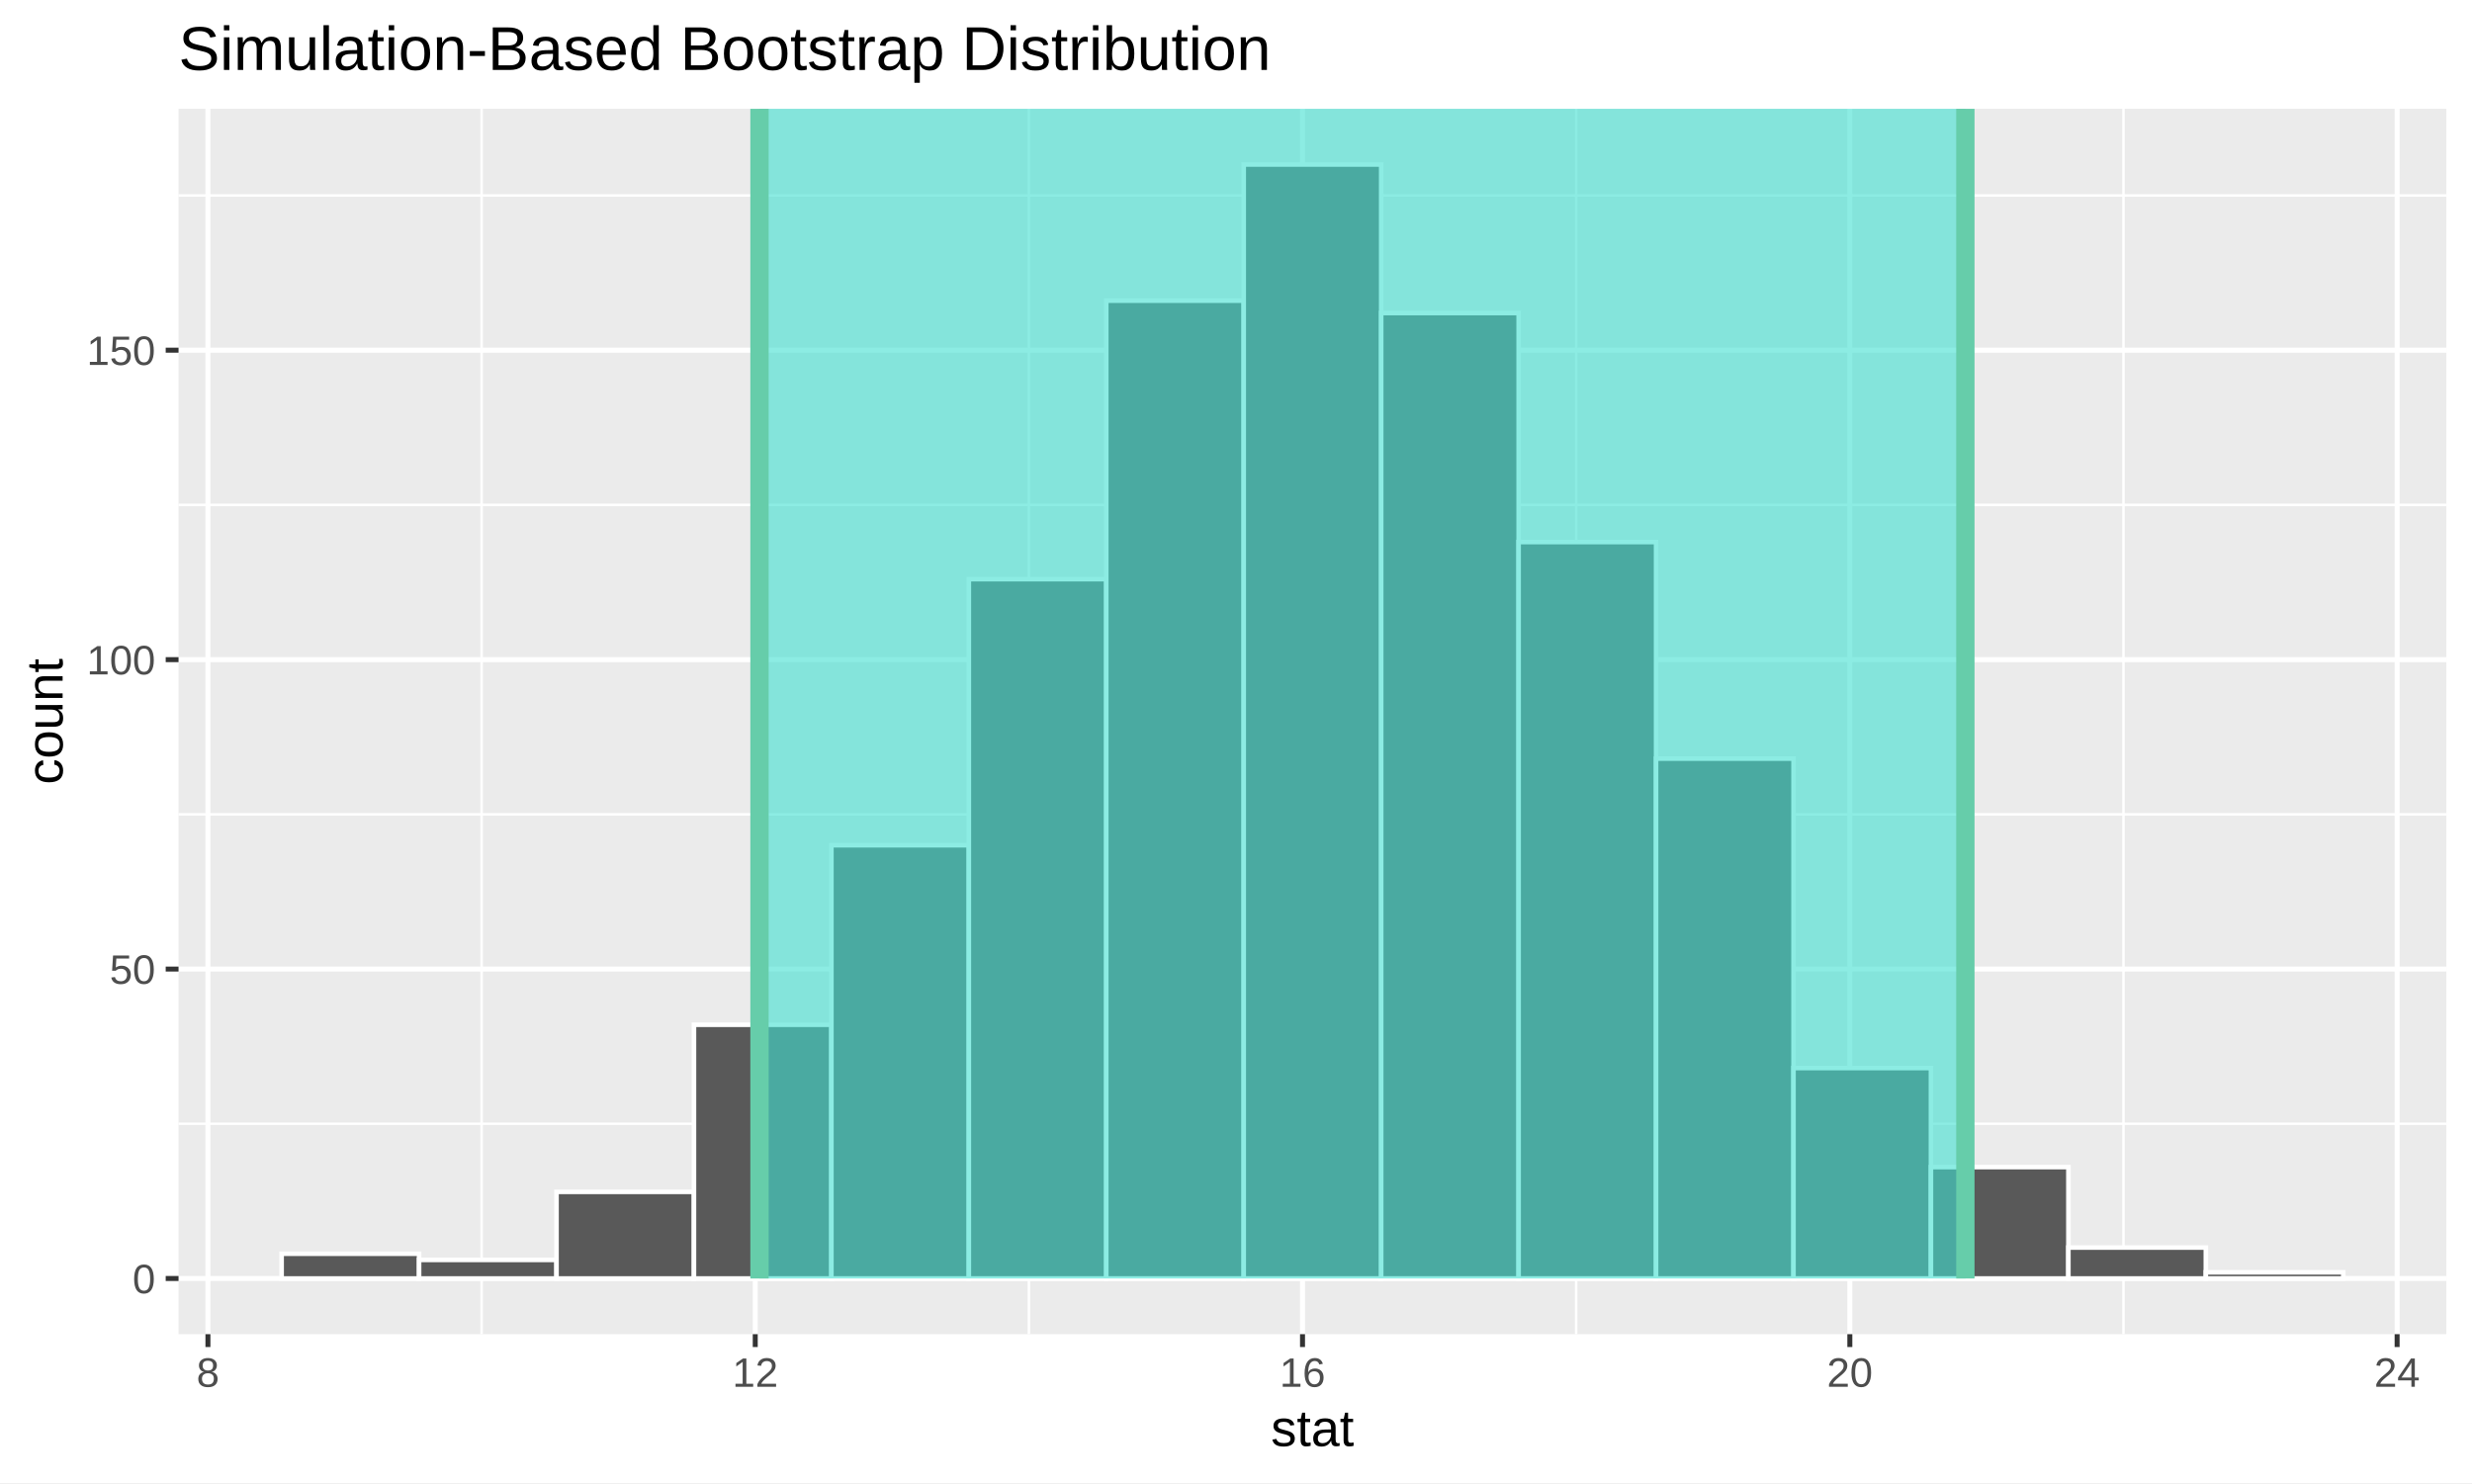
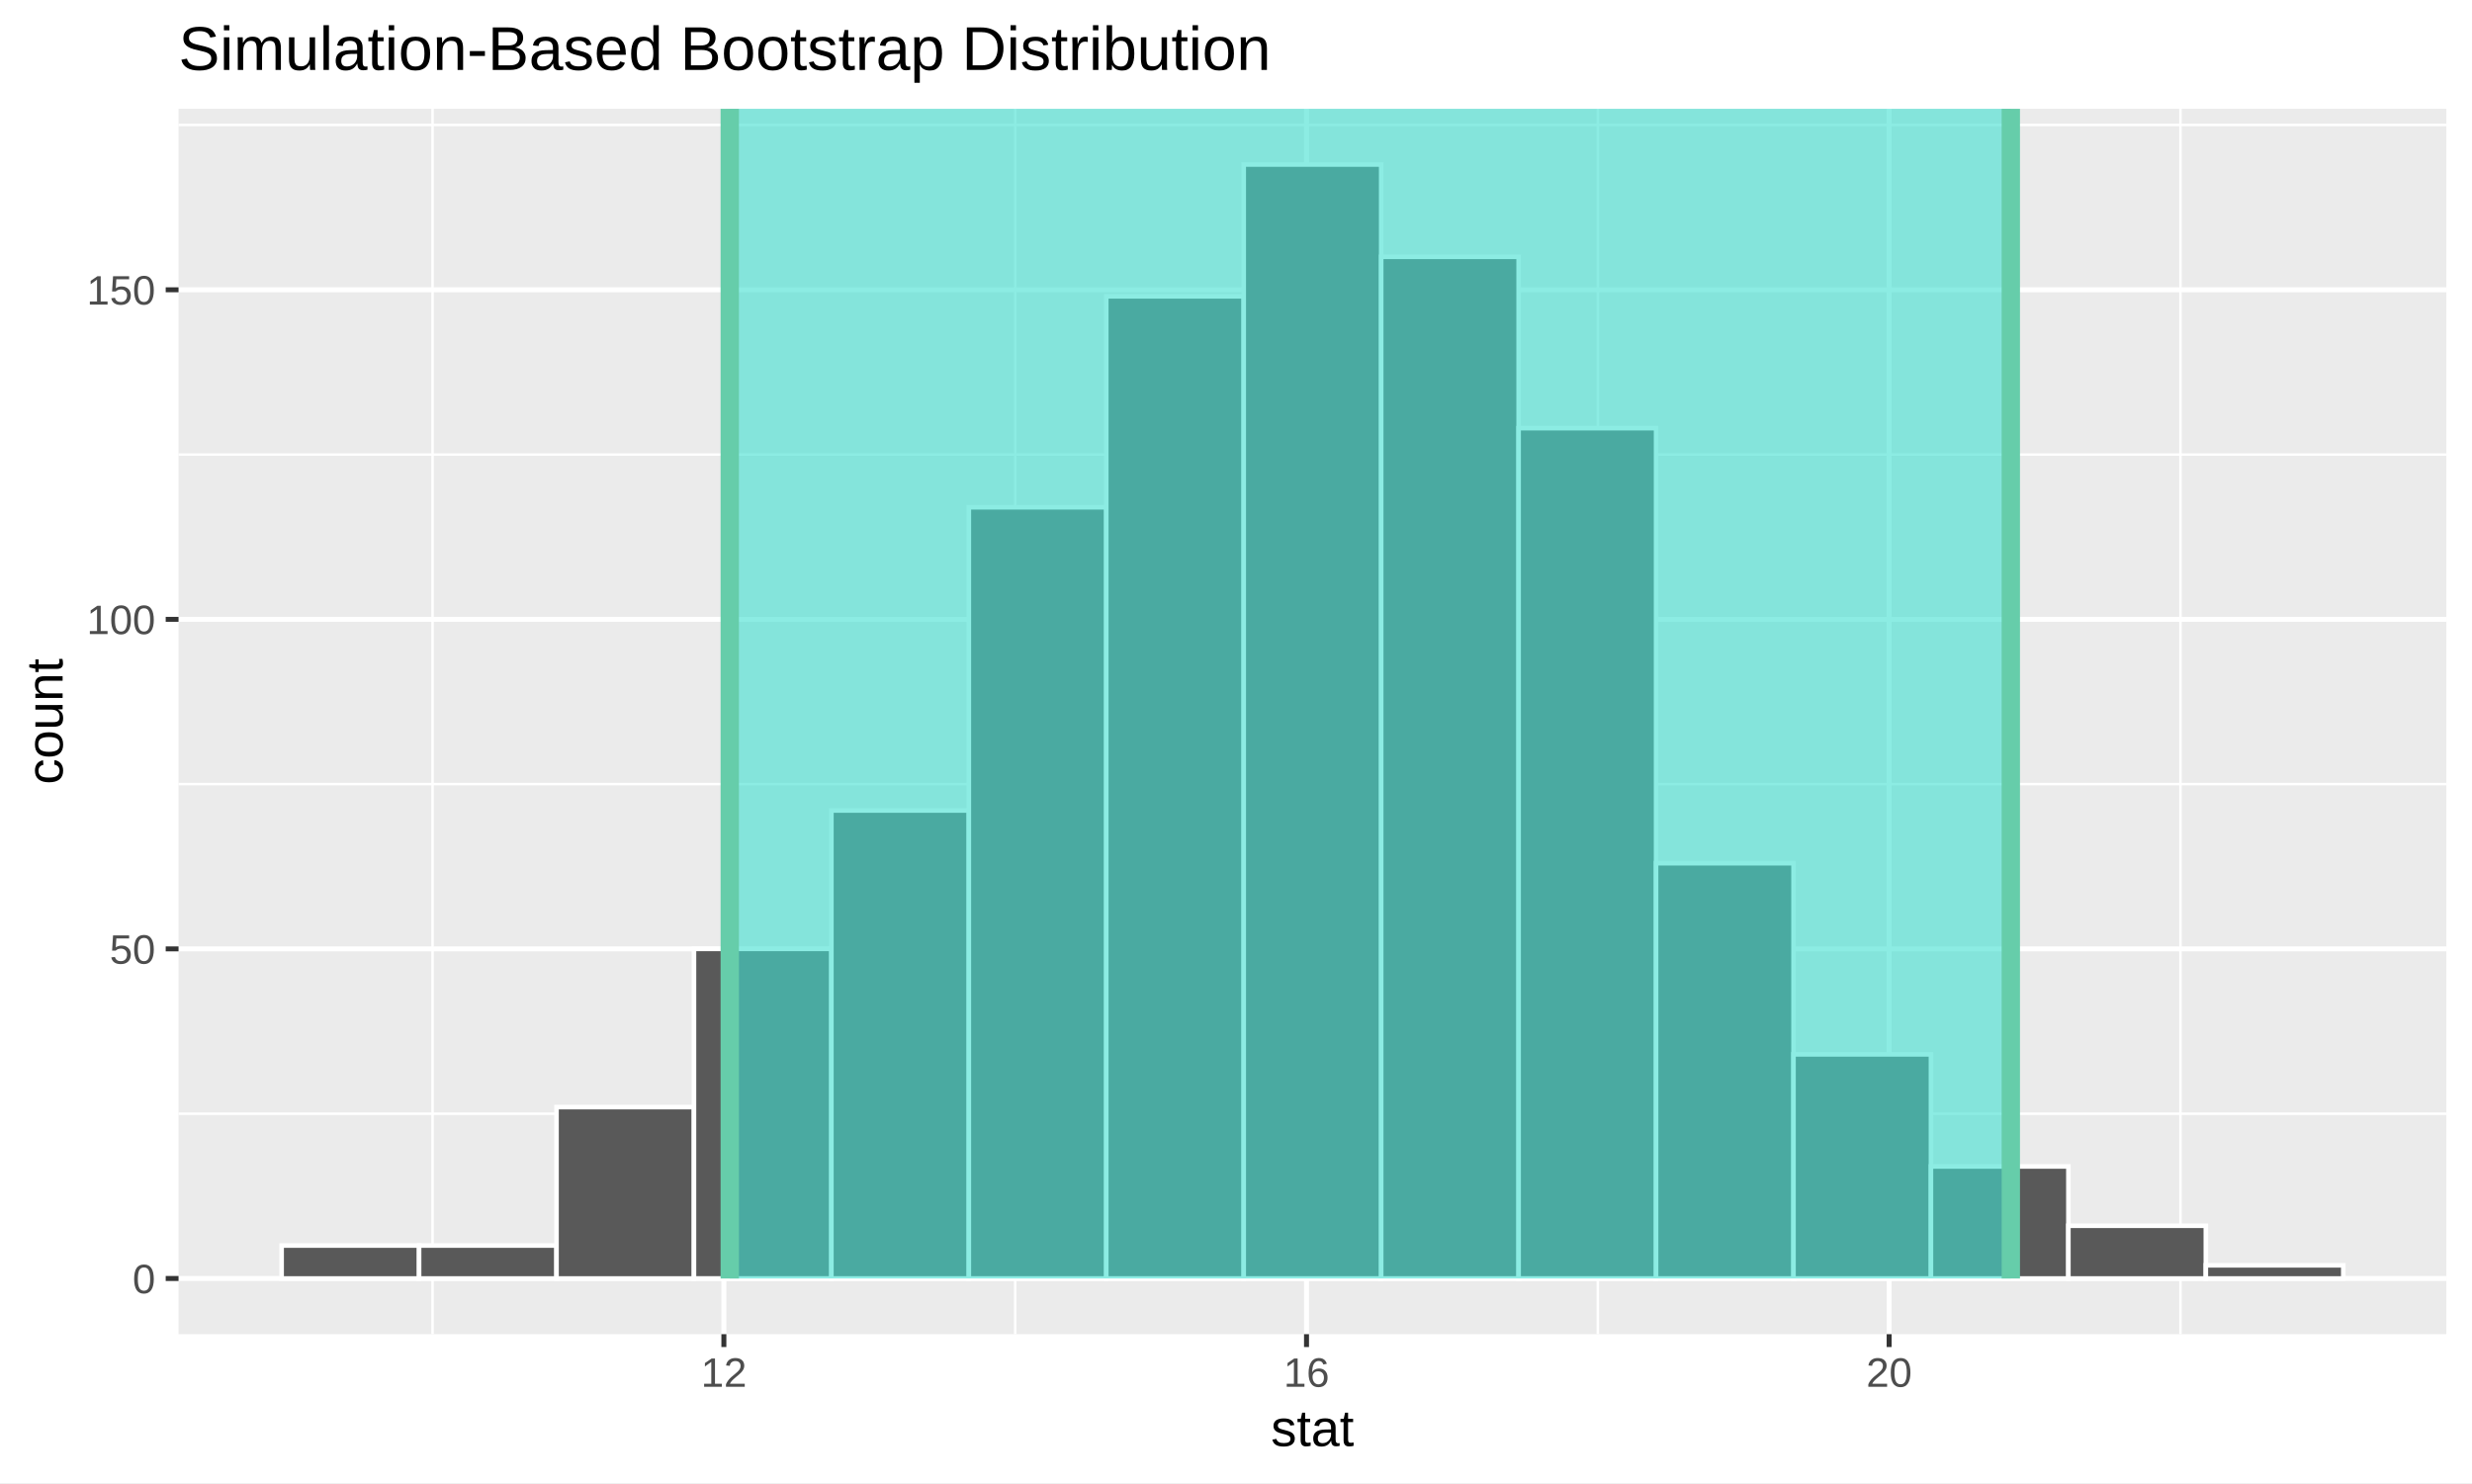
<svg xmlns="http://www.w3.org/2000/svg" class="svglite" width="576.00pt" height="345.60pt" viewBox="0 0 576.00 345.60">
  <defs>
    <style type="text/css">
    .svglite line, .svglite polyline, .svglite polygon, .svglite path, .svglite rect, .svglite circle {
      fill: none;
      stroke: #000000;
      stroke-linecap: round;
      stroke-linejoin: round;
      stroke-miterlimit: 10.00;
    }
  </style>
  </defs>
  <rect width="100%" height="100%" style="stroke: none; fill: #FFFFFF;" />
  <defs>
    <clipPath id="cpMC4wMHw1NzYuMDB8MC4wMHwzNDUuNjA=">
      <rect x="0.00" y="0.00" width="576.00" height="345.60" />
    </clipPath>
  </defs>
  <g clip-path="url(#cpMC4wMHw1NzYuMDB8MC4wMHwzNDUuNjA=)">
    <rect x="0.00" y="0.00" width="576.00" height="345.60" style="stroke-width: 1.16; stroke: #FFFFFF; fill: #FFFFFF;" />
  </g>
  <defs>
    <clipPath id="cpNDEuNjB8NTcwLjAyfDI1LjM2fDMxMC45Mg==">
      <rect x="41.60" y="25.36" width="528.42" height="285.56" />
    </clipPath>
  </defs>
  <g clip-path="url(#cpNDEuNjB8NTcwLjAyfDI1LjM2fDMxMC45Mg==)">
    <rect x="41.60" y="25.36" width="528.42" height="285.56" style="stroke-width: 1.16; stroke: none; fill: #EBEBEB;" />
-     <polyline points="41.60,261.88 570.02,261.88 " style="stroke-width: 0.58; stroke: #FFFFFF; stroke-linecap: butt;" />
-     <polyline points="41.60,189.77 570.02,189.77 " style="stroke-width: 0.58; stroke: #FFFFFF; stroke-linecap: butt;" />
-     <polyline points="41.60,117.66 570.02,117.66 " style="stroke-width: 0.58; stroke: #FFFFFF; stroke-linecap: butt;" />
-     <polyline points="41.60,45.55 570.02,45.55 " style="stroke-width: 0.58; stroke: #FFFFFF; stroke-linecap: butt;" />
-     <polyline points="112.22,310.92 112.22,25.36 " style="stroke-width: 0.58; stroke: #FFFFFF; stroke-linecap: butt;" />
-     <polyline points="239.74,310.92 239.74,25.36 " style="stroke-width: 0.58; stroke: #FFFFFF; stroke-linecap: butt;" />
-     <polyline points="367.26,310.92 367.26,25.36 " style="stroke-width: 0.58; stroke: #FFFFFF; stroke-linecap: butt;" />
-     <polyline points="494.79,310.92 494.79,25.36 " style="stroke-width: 0.58; stroke: #FFFFFF; stroke-linecap: butt;" />
+     <polyline points="41.60,259.54 570.02,259.54 " style="stroke-width: 0.58; stroke: #FFFFFF; stroke-linecap: butt;" />
+     <polyline points="41.60,182.73 570.02,182.73 " style="stroke-width: 0.58; stroke: #FFFFFF; stroke-linecap: butt;" />
+     <polyline points="41.60,105.93 570.02,105.93 " style="stroke-width: 0.58; stroke: #FFFFFF; stroke-linecap: butt;" />
+     <polyline points="41.60,29.12 570.02,29.12 " style="stroke-width: 0.58; stroke: #FFFFFF; stroke-linecap: butt;" />
+     <polyline points="100.79,310.92 100.79,25.36 " style="stroke-width: 0.58; stroke: #FFFFFF; stroke-linecap: butt;" />
+     <polyline points="236.55,310.92 236.55,25.36 " style="stroke-width: 0.58; stroke: #FFFFFF; stroke-linecap: butt;" />
+     <polyline points="372.31,310.92 372.31,25.36 " style="stroke-width: 0.58; stroke: #FFFFFF; stroke-linecap: butt;" />
+     <polyline points="508.07,310.92 508.07,25.36 " style="stroke-width: 0.58; stroke: #FFFFFF; stroke-linecap: butt;" />
    <polyline points="41.60,297.94 570.02,297.94 " style="stroke-width: 1.16; stroke: #FFFFFF; stroke-linecap: butt;" />
-     <polyline points="41.60,225.83 570.02,225.83 " style="stroke-width: 1.16; stroke: #FFFFFF; stroke-linecap: butt;" />
-     <polyline points="41.60,153.72 570.02,153.72 " style="stroke-width: 1.16; stroke: #FFFFFF; stroke-linecap: butt;" />
-     <polyline points="41.60,81.61 570.02,81.61 " style="stroke-width: 1.16; stroke: #FFFFFF; stroke-linecap: butt;" />
-     <polyline points="48.45,310.92 48.45,25.36 " style="stroke-width: 1.16; stroke: #FFFFFF; stroke-linecap: butt;" />
-     <polyline points="175.98,310.92 175.98,25.36 " style="stroke-width: 1.16; stroke: #FFFFFF; stroke-linecap: butt;" />
-     <polyline points="303.50,310.92 303.50,25.36 " style="stroke-width: 1.16; stroke: #FFFFFF; stroke-linecap: butt;" />
-     <polyline points="431.03,310.92 431.03,25.36 " style="stroke-width: 1.16; stroke: #FFFFFF; stroke-linecap: butt;" />
-     <polyline points="558.55,310.92 558.55,25.36 " style="stroke-width: 1.16; stroke: #FFFFFF; stroke-linecap: butt;" />
-     <rect x="65.62" y="292.17" width="32.03" height="5.77" style="stroke-width: 1.07; stroke: #FFFFFF; stroke-linecap: square; stroke-linejoin: miter; fill: #595959;" />
-     <rect x="97.65" y="293.61" width="32.03" height="4.33" style="stroke-width: 1.07; stroke: #FFFFFF; stroke-linecap: square; stroke-linejoin: miter; fill: #595959;" />
-     <rect x="129.67" y="277.75" width="32.03" height="20.19" style="stroke-width: 1.07; stroke: #FFFFFF; stroke-linecap: square; stroke-linejoin: miter; fill: #595959;" />
-     <rect x="161.70" y="238.81" width="32.03" height="59.13" style="stroke-width: 1.07; stroke: #FFFFFF; stroke-linecap: square; stroke-linejoin: miter; fill: #595959;" />
-     <rect x="193.72" y="196.98" width="32.03" height="100.96" style="stroke-width: 1.07; stroke: #FFFFFF; stroke-linecap: square; stroke-linejoin: miter; fill: #595959;" />
-     <rect x="225.75" y="134.97" width="32.03" height="162.97" style="stroke-width: 1.07; stroke: #FFFFFF; stroke-linecap: square; stroke-linejoin: miter; fill: #595959;" />
-     <rect x="257.77" y="70.07" width="32.03" height="227.87" style="stroke-width: 1.07; stroke: #FFFFFF; stroke-linecap: square; stroke-linejoin: miter; fill: #595959;" />
+     <polyline points="41.60,221.13 570.02,221.13 " style="stroke-width: 1.16; stroke: #FFFFFF; stroke-linecap: butt;" />
+     <polyline points="41.60,144.33 570.02,144.33 " style="stroke-width: 1.16; stroke: #FFFFFF; stroke-linecap: butt;" />
+     <polyline points="41.60,67.53 570.02,67.53 " style="stroke-width: 1.16; stroke: #FFFFFF; stroke-linecap: butt;" />
+     <polyline points="168.67,310.92 168.67,25.36 " style="stroke-width: 1.16; stroke: #FFFFFF; stroke-linecap: butt;" />
+     <polyline points="304.43,310.92 304.43,25.36 " style="stroke-width: 1.16; stroke: #FFFFFF; stroke-linecap: butt;" />
+     <polyline points="440.19,310.92 440.19,25.36 " style="stroke-width: 1.16; stroke: #FFFFFF; stroke-linecap: butt;" />
+     <rect x="65.62" y="290.26" width="32.03" height="7.68" style="stroke-width: 1.07; stroke: #FFFFFF; stroke-linecap: square; stroke-linejoin: miter; fill: #595959;" />
+     <rect x="97.65" y="290.26" width="32.03" height="7.68" style="stroke-width: 1.07; stroke: #FFFFFF; stroke-linecap: square; stroke-linejoin: miter; fill: #595959;" />
+     <rect x="129.67" y="258.00" width="32.03" height="39.94" style="stroke-width: 1.07; stroke: #FFFFFF; stroke-linecap: square; stroke-linejoin: miter; fill: #595959;" />
+     <rect x="161.70" y="221.13" width="32.03" height="76.80" style="stroke-width: 1.07; stroke: #FFFFFF; stroke-linecap: square; stroke-linejoin: miter; fill: #595959;" />
+     <rect x="193.72" y="188.88" width="32.03" height="109.06" style="stroke-width: 1.07; stroke: #FFFFFF; stroke-linecap: square; stroke-linejoin: miter; fill: #595959;" />
+     <rect x="225.75" y="118.22" width="32.03" height="179.72" style="stroke-width: 1.07; stroke: #FFFFFF; stroke-linecap: square; stroke-linejoin: miter; fill: #595959;" />
+     <rect x="257.77" y="69.06" width="32.03" height="228.88" style="stroke-width: 1.07; stroke: #FFFFFF; stroke-linecap: square; stroke-linejoin: miter; fill: #595959;" />
    <rect x="289.80" y="38.34" width="32.03" height="259.60" style="stroke-width: 1.07; stroke: #FFFFFF; stroke-linecap: square; stroke-linejoin: miter; fill: #595959;" />
-     <rect x="321.83" y="72.95" width="32.03" height="224.99" style="stroke-width: 1.07; stroke: #FFFFFF; stroke-linecap: square; stroke-linejoin: miter; fill: #595959;" />
-     <rect x="353.85" y="126.32" width="32.03" height="171.62" style="stroke-width: 1.07; stroke: #FFFFFF; stroke-linecap: square; stroke-linejoin: miter; fill: #595959;" />
-     <rect x="385.88" y="176.79" width="32.03" height="121.15" style="stroke-width: 1.07; stroke: #FFFFFF; stroke-linecap: square; stroke-linejoin: miter; fill: #595959;" />
-     <rect x="417.90" y="248.90" width="32.03" height="49.04" style="stroke-width: 1.07; stroke: #FFFFFF; stroke-linecap: square; stroke-linejoin: miter; fill: #595959;" />
-     <rect x="449.93" y="271.98" width="32.03" height="25.96" style="stroke-width: 1.07; stroke: #FFFFFF; stroke-linecap: square; stroke-linejoin: miter; fill: #595959;" />
-     <rect x="481.95" y="290.73" width="32.03" height="7.21" style="stroke-width: 1.07; stroke: #FFFFFF; stroke-linecap: square; stroke-linejoin: miter; fill: #595959;" />
-     <rect x="513.98" y="296.50" width="32.03" height="1.44" style="stroke-width: 1.07; stroke: #FFFFFF; stroke-linecap: square; stroke-linejoin: miter; fill: #595959;" />
-     <rect x="176.97" y="25.36" width="280.98" height="272.58" style="stroke-width: 1.07; stroke: none; stroke-linecap: square; stroke-linejoin: miter; fill: #40E0D0; fill-opacity: 0.60;" />
-     <line x1="176.97" y1="297.94" x2="176.97" y2="25.36" style="stroke-width: 4.27; stroke: #66CDAA; stroke-linecap: butt;" />
-     <line x1="457.95" y1="297.94" x2="457.95" y2="25.36" style="stroke-width: 4.27; stroke: #66CDAA; stroke-linecap: butt;" />
+     <rect x="321.83" y="59.85" width="32.03" height="238.09" style="stroke-width: 1.07; stroke: #FFFFFF; stroke-linecap: square; stroke-linejoin: miter; fill: #595959;" />
+     <rect x="353.85" y="99.78" width="32.03" height="198.16" style="stroke-width: 1.07; stroke: #FFFFFF; stroke-linecap: square; stroke-linejoin: miter; fill: #595959;" />
+     <rect x="385.88" y="201.17" width="32.03" height="96.77" style="stroke-width: 1.07; stroke: #FFFFFF; stroke-linecap: square; stroke-linejoin: miter; fill: #595959;" />
+     <rect x="417.90" y="245.71" width="32.03" height="52.23" style="stroke-width: 1.07; stroke: #FFFFFF; stroke-linecap: square; stroke-linejoin: miter; fill: #595959;" />
+     <rect x="449.93" y="271.83" width="32.03" height="26.11" style="stroke-width: 1.07; stroke: #FFFFFF; stroke-linecap: square; stroke-linejoin: miter; fill: #595959;" />
+     <rect x="481.95" y="285.65" width="32.03" height="12.29" style="stroke-width: 1.07; stroke: #FFFFFF; stroke-linecap: square; stroke-linejoin: miter; fill: #595959;" />
+     <rect x="513.98" y="294.87" width="32.03" height="3.07" style="stroke-width: 1.07; stroke: #FFFFFF; stroke-linecap: square; stroke-linejoin: miter; fill: #595959;" />
+     <rect x="170.04" y="25.36" width="298.50" height="272.58" style="stroke-width: 1.07; stroke: none; stroke-linecap: square; stroke-linejoin: miter; fill: #40E0D0; fill-opacity: 0.60;" />
+     <line x1="170.04" y1="297.94" x2="170.04" y2="25.36" style="stroke-width: 4.27; stroke: #66CDAA; stroke-linecap: butt;" />
+     <line x1="468.54" y1="297.94" x2="468.54" y2="25.36" style="stroke-width: 4.27; stroke: #66CDAA; stroke-linecap: butt;" />
  </g>
  <g clip-path="url(#cpMC4wMHw1NzYuMDB8MC4wMHwzNDUuNjA=)">
    <text x="36.22" y="301.38" text-anchor="end" style="font-size: 9.60px; fill: #4D4D4D; font-family: Arial;" textLength="5.34px" lengthAdjust="spacingAndGlyphs">0</text>
-     <text x="36.22" y="229.27" text-anchor="end" style="font-size: 9.60px; fill: #4D4D4D; font-family: Arial;" textLength="10.67px" lengthAdjust="spacingAndGlyphs">50</text>
-     <text x="36.22" y="157.16" text-anchor="end" style="font-size: 9.60px; fill: #4D4D4D; font-family: Arial;" textLength="16.01px" lengthAdjust="spacingAndGlyphs">100</text>
-     <text x="36.22" y="85.05" text-anchor="end" style="font-size: 9.60px; fill: #4D4D4D; font-family: Arial;" textLength="16.01px" lengthAdjust="spacingAndGlyphs">150</text>
+     <text x="36.22" y="224.58" text-anchor="end" style="font-size: 9.60px; fill: #4D4D4D; font-family: Arial;" textLength="10.67px" lengthAdjust="spacingAndGlyphs">50</text>
+     <text x="36.22" y="147.77" text-anchor="end" style="font-size: 9.60px; fill: #4D4D4D; font-family: Arial;" textLength="16.01px" lengthAdjust="spacingAndGlyphs">100</text>
+     <text x="36.22" y="70.97" text-anchor="end" style="font-size: 9.60px; fill: #4D4D4D; font-family: Arial;" textLength="16.01px" lengthAdjust="spacingAndGlyphs">150</text>
    <polyline points="38.61,297.94 41.60,297.94 " style="stroke-width: 1.16; stroke: #333333; stroke-linecap: butt;" />
-     <polyline points="38.61,225.83 41.60,225.83 " style="stroke-width: 1.16; stroke: #333333; stroke-linecap: butt;" />
-     <polyline points="38.61,153.72 41.60,153.72 " style="stroke-width: 1.16; stroke: #333333; stroke-linecap: butt;" />
-     <polyline points="38.61,81.61 41.60,81.61 " style="stroke-width: 1.16; stroke: #333333; stroke-linecap: butt;" />
-     <polyline points="48.45,313.91 48.45,310.92 " style="stroke-width: 1.16; stroke: #333333; stroke-linecap: butt;" />
-     <polyline points="175.98,313.91 175.98,310.92 " style="stroke-width: 1.16; stroke: #333333; stroke-linecap: butt;" />
-     <polyline points="303.50,313.91 303.50,310.92 " style="stroke-width: 1.16; stroke: #333333; stroke-linecap: butt;" />
-     <polyline points="431.03,313.91 431.03,310.92 " style="stroke-width: 1.16; stroke: #333333; stroke-linecap: butt;" />
-     <polyline points="558.55,313.91 558.55,310.92 " style="stroke-width: 1.16; stroke: #333333; stroke-linecap: butt;" />
-     <text x="48.45" y="323.18" text-anchor="middle" style="font-size: 9.60px; fill: #4D4D4D; font-family: Arial;" textLength="5.34px" lengthAdjust="spacingAndGlyphs">8</text>
-     <text x="175.98" y="323.18" text-anchor="middle" style="font-size: 9.60px; fill: #4D4D4D; font-family: Arial;" textLength="10.67px" lengthAdjust="spacingAndGlyphs">12</text>
-     <text x="303.50" y="323.18" text-anchor="middle" style="font-size: 9.60px; fill: #4D4D4D; font-family: Arial;" textLength="10.67px" lengthAdjust="spacingAndGlyphs">16</text>
-     <text x="431.03" y="323.18" text-anchor="middle" style="font-size: 9.60px; fill: #4D4D4D; font-family: Arial;" textLength="10.67px" lengthAdjust="spacingAndGlyphs">20</text>
-     <text x="558.55" y="323.18" text-anchor="middle" style="font-size: 9.60px; fill: #4D4D4D; font-family: Arial;" textLength="10.67px" lengthAdjust="spacingAndGlyphs">24</text>
+     <polyline points="38.61,221.13 41.60,221.13 " style="stroke-width: 1.16; stroke: #333333; stroke-linecap: butt;" />
+     <polyline points="38.61,144.33 41.60,144.33 " style="stroke-width: 1.16; stroke: #333333; stroke-linecap: butt;" />
+     <polyline points="38.61,67.53 41.60,67.53 " style="stroke-width: 1.16; stroke: #333333; stroke-linecap: butt;" />
+     <polyline points="168.67,313.91 168.67,310.92 " style="stroke-width: 1.16; stroke: #333333; stroke-linecap: butt;" />
+     <polyline points="304.43,313.91 304.43,310.92 " style="stroke-width: 1.16; stroke: #333333; stroke-linecap: butt;" />
+     <polyline points="440.19,313.91 440.19,310.92 " style="stroke-width: 1.16; stroke: #333333; stroke-linecap: butt;" />
+     <text x="168.67" y="323.18" text-anchor="middle" style="font-size: 9.60px; fill: #4D4D4D; font-family: Arial;" textLength="10.67px" lengthAdjust="spacingAndGlyphs">12</text>
+     <text x="304.43" y="323.18" text-anchor="middle" style="font-size: 9.60px; fill: #4D4D4D; font-family: Arial;" textLength="10.67px" lengthAdjust="spacingAndGlyphs">16</text>
+     <text x="440.19" y="323.18" text-anchor="middle" style="font-size: 9.60px; fill: #4D4D4D; font-family: Arial;" textLength="10.67px" lengthAdjust="spacingAndGlyphs">20</text>
    <text x="305.81" y="336.98" text-anchor="middle" style="font-size: 12.00px; font-family: Arial;" textLength="19.34px" lengthAdjust="spacingAndGlyphs">stat</text>
    <text transform="translate(14.59,168.14) rotate(-90)" text-anchor="middle" style="font-size: 12.00px; font-family: Arial;" textLength="29.35px" lengthAdjust="spacingAndGlyphs">count</text>
    <text x="41.60" y="16.30" style="font-size: 14.40px; font-family: Arial;" textLength="254.38px" lengthAdjust="spacingAndGlyphs">Simulation-Based Bootstrap Distribution</text>
  </g>
</svg>
